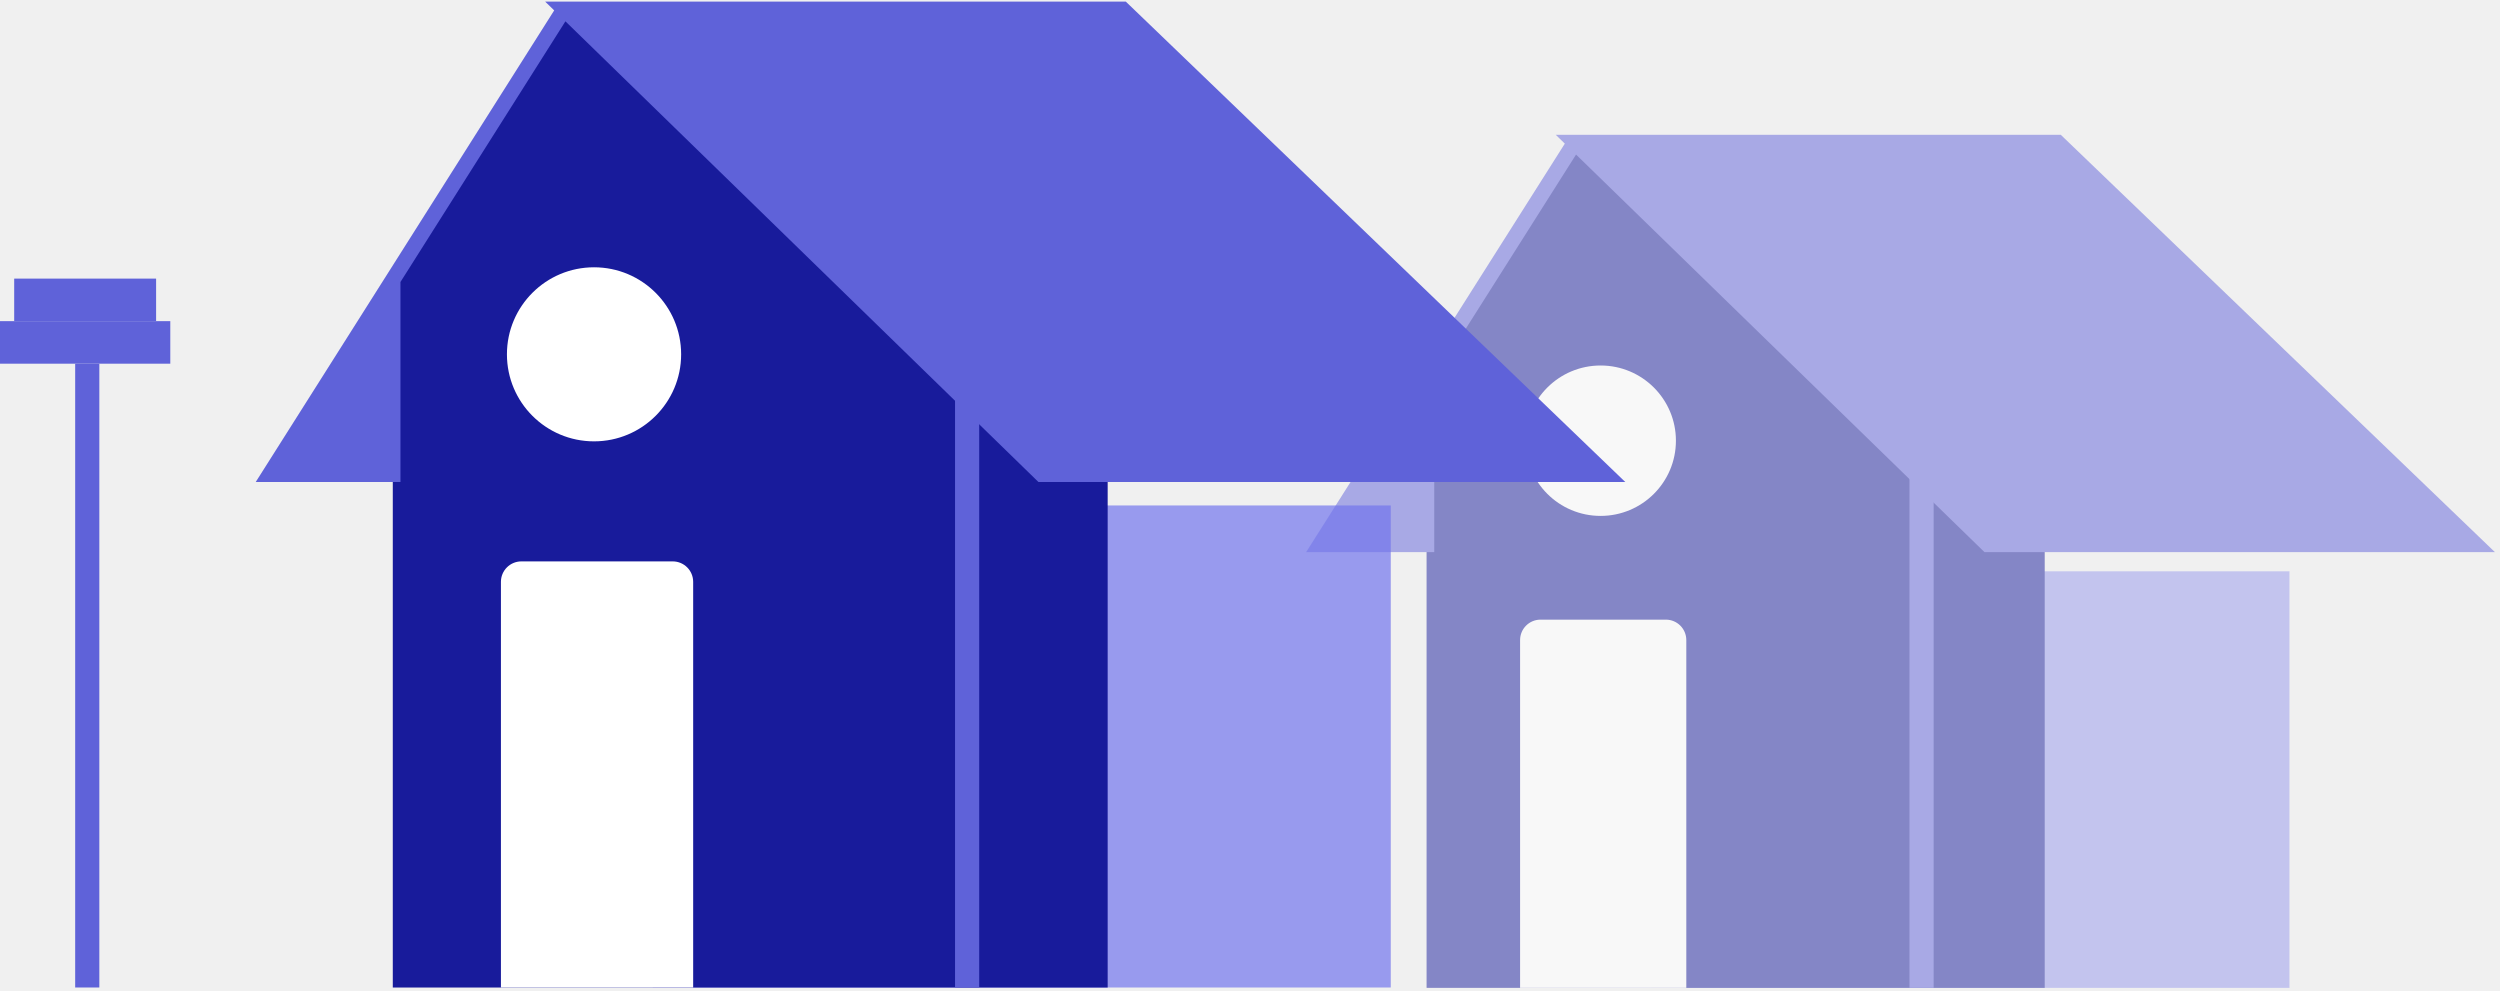
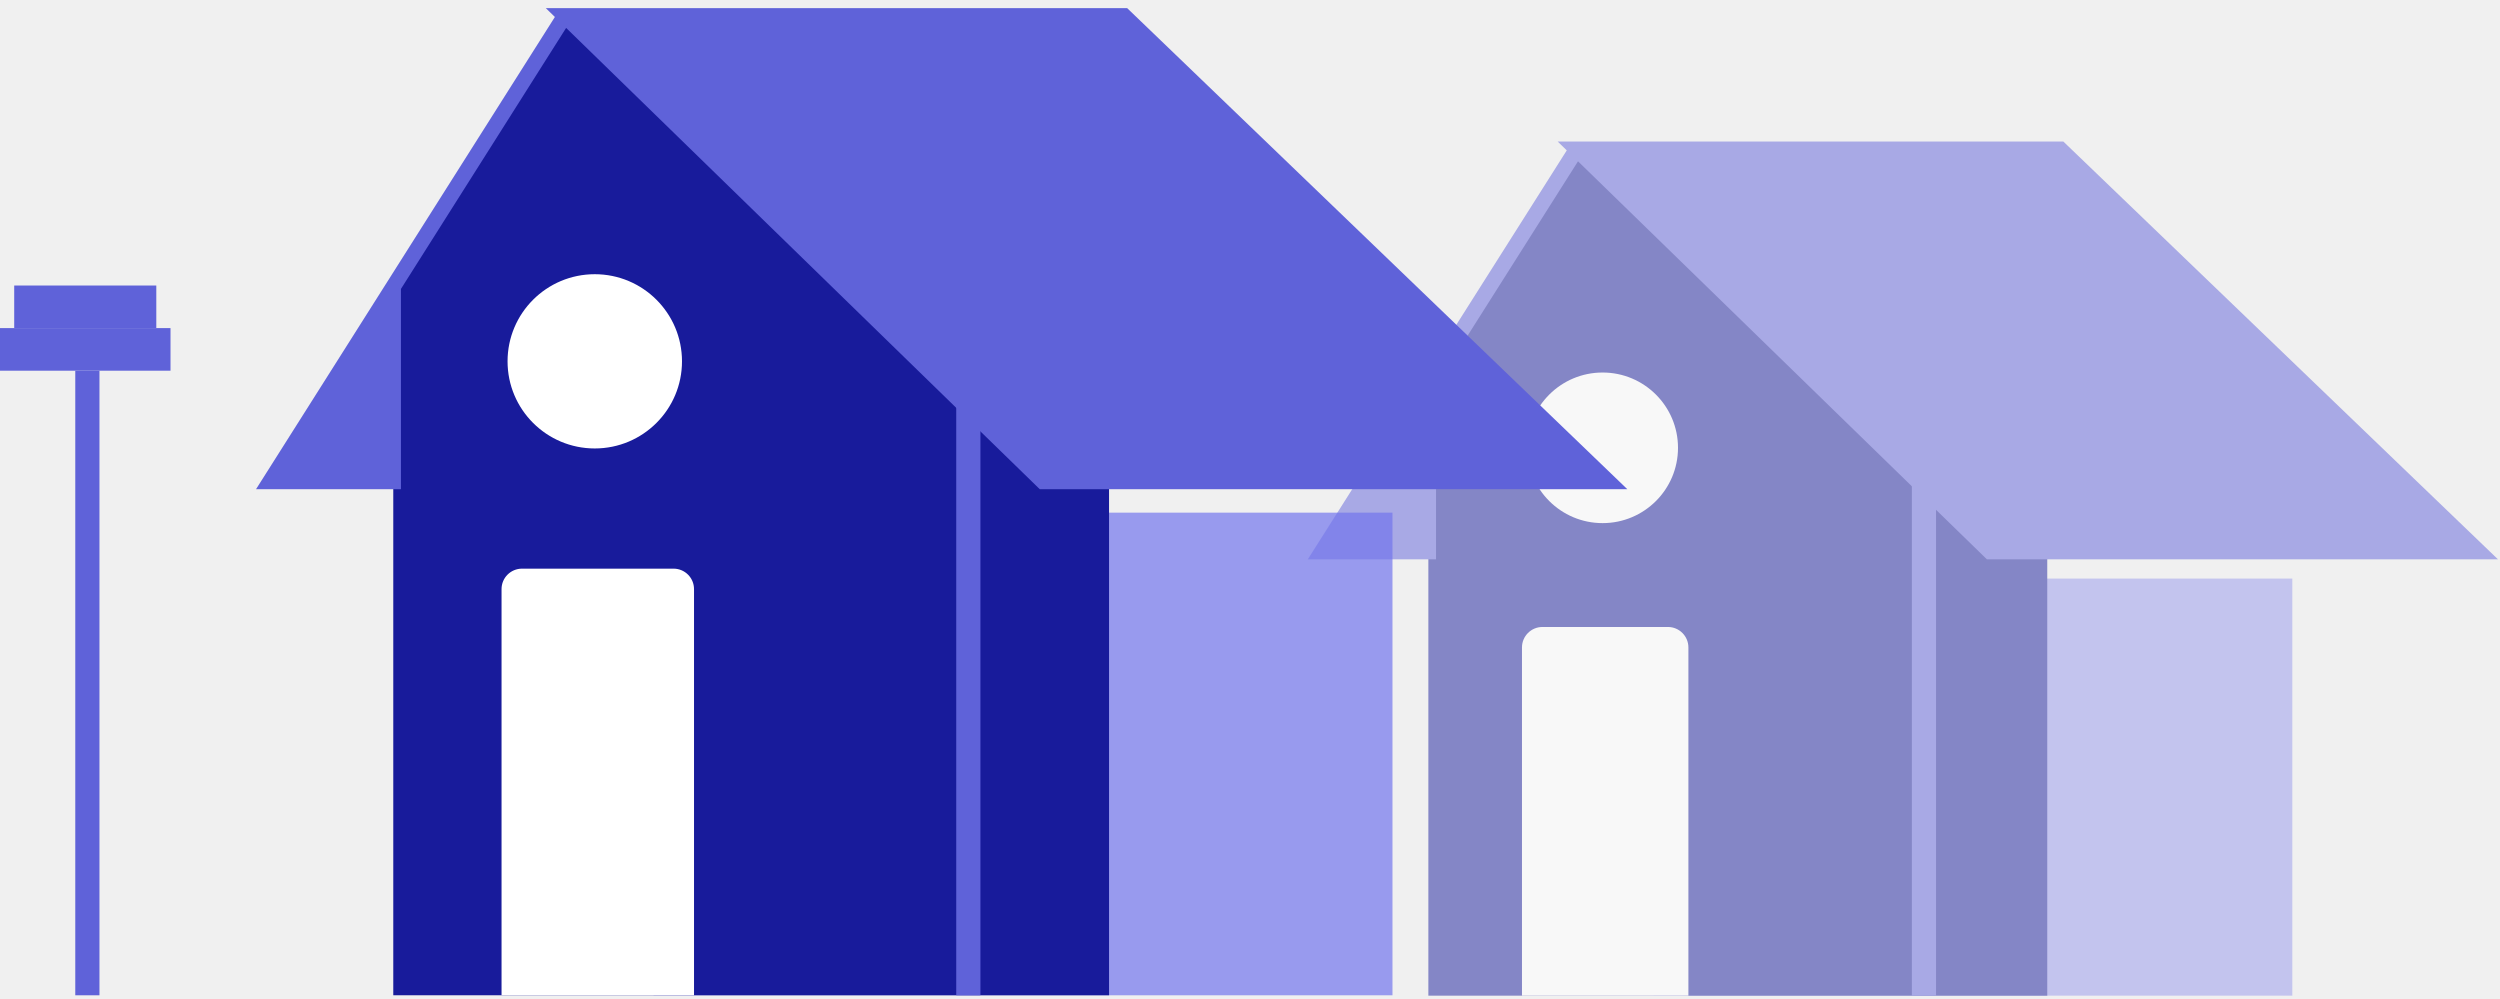
- <svg xmlns="http://www.w3.org/2000/svg" width="207" height="82" viewBox="0 0 207 82" fill="none">
+ <svg xmlns="http://www.w3.org/2000/svg" width="268" height="107" viewBox="0 0 268 107" fill="none">
  <g opacity="0.5">
-     <path opacity="0.7" d="M136.737 47.304H189.57V50.701V81.797H136.737V47.304Z" fill="#7275EC" />
-     <path d="M124.036 21.942L130.132 11.797H165.037L169.302 16.306V81.797H118.121V31.122L124.036 21.942Z" fill="#181B9B" />
-     <path d="M205 45.079H164.571L130.379 11.797L118.121 31.155V45.079H109.304L118.121 31.155L130.379 11.797H170.378L205 45.079Z" fill="#5F62D9" />
-     <path d="M130.379 11.797L164.571 45.079H205L170.378 11.797H130.379ZM130.379 11.797L118.121 31.155M118.121 31.155L109.304 45.079H118.121V31.155Z" stroke="#5F62D9" stroke-width="1.27" />
-     <line x1="159.105" y1="81.797" x2="159.105" y2="37.159" stroke="#5F62D9" stroke-width="2" />
-     <ellipse cx="132.53" cy="36.49" rx="6.236" ry="6.227" fill="white" />
-     <path d="M125.863 52.999C125.863 52.064 126.621 51.306 127.556 51.306H137.933C138.868 51.306 139.626 52.064 139.626 52.999V81.797H125.863V52.999Z" fill="white" />
-     <rect x="90" y="34.116" width="12.192" height="3.043" fill="#5F62D9" />
-     <rect x="91.016" y="31.072" width="10.16" height="3.043" fill="#5F62D9" />
+     <path opacity="0.7" d="M177.251 62.024H245.738V66.427V106.737H177.251V62.024Z" fill="#7275EC" />
+     <path d="M160.788 29.147L168.69 15.996H213.937L219.466 21.841V106.737H153.12V41.047L160.788 29.147Z" fill="#181B9B" />
+     <path d="M265.741 59.14H213.333L169.01 15.996L153.12 41.09V59.14H141.691L153.12 41.09L169.01 15.996H220.86L265.741 59.14Z" fill="#5F62D9" />
+     <path d="M169.01 15.996L213.333 59.14H265.741L220.86 15.996H169.01ZM169.01 15.996L153.12 41.09M153.12 41.09L141.691 59.14H153.12V41.09Z" stroke="#5F62D9" stroke-width="1.646" />
+     <line x1="206.247" y1="106.737" x2="206.247" y2="48.873" stroke="#5F62D9" stroke-width="2.593" />
+     <ellipse cx="171.798" cy="48.006" rx="8.084" ry="8.072" fill="white" />
+     <path d="M163.156 69.407C163.156 68.195 164.139 67.212 165.351 67.212H178.802C180.014 67.212 180.997 68.195 180.997 69.407V106.737H163.156V69.407Z" fill="white" />
+     <rect x="116.667" y="44.928" width="15.805" height="3.945" fill="#5F62D9" />
+     <rect x="117.984" y="40.982" width="13.171" height="3.945" fill="#5F62D9" />
  </g>
-   <path opacity="0.7" d="M54.052 41.852H115.155V45.783V81.765H54.052V41.852Z" fill="#7275EC" />
-   <path d="M39.364 12.504L46.414 0.765H86.782L91.715 5.983V81.765H32.523V23.127L39.364 12.504Z" fill="#181B9B" />
-   <path d="M133 39.277H86.243L46.699 0.765L32.523 23.165V39.277H22.326L32.523 23.165L46.699 0.765H92.958L133 39.277Z" fill="#5F62D9" />
-   <path d="M46.699 0.765L86.243 39.277H133L92.958 0.765H46.699ZM46.699 0.765L32.523 23.165M32.523 23.165L22.326 39.277H32.523V23.165Z" stroke="#5F62D9" stroke-width="1.27" />
-   <line x1="80.078" y1="81.765" x2="80.078" y2="30.113" stroke="#5F62D9" stroke-width="2" />
-   <line x1="7.225" y1="81.765" x2="7.225" y2="30.113" stroke="#5F62D9" stroke-width="2" />
-   <ellipse cx="49.186" cy="29.338" rx="7.212" ry="7.206" fill="white" />
-   <path d="M41.477 48.176C41.477 47.241 42.235 46.483 43.17 46.483H55.7C56.636 46.483 57.394 47.241 57.394 48.176V81.765H41.477V48.176Z" fill="white" />
-   <rect y="26.591" width="14.101" height="3.522" fill="#5F62D9" />
-   <rect x="1.175" y="23.069" width="11.751" height="3.522" fill="#5F62D9" />
+   <path opacity="0.7" d="M70.068 54.956H149.274V60.052V106.696H70.068V54.956Z" fill="#7275EC" />
+   <path d="M51.027 16.913L60.166 1.695H112.496L118.89 8.459V106.695H42.159V30.683L51.027 16.913Z" fill="#181B9B" />
+   <path d="M172.407 51.619H111.797L60.536 1.695L42.159 30.732V51.619H28.941L42.159 30.732L60.536 1.695H120.502L172.407 51.619Z" fill="#5F62D9" />
+   <path d="M60.536 1.695L111.797 51.619H172.407L120.502 1.695H60.536ZM60.536 1.695L42.159 30.732M42.159 30.732L28.941 51.619H42.159V30.732Z" stroke="#5F62D9" stroke-width="1.646" />
+   <line x1="103.805" y1="106.695" x2="103.805" y2="39.739" stroke="#5F62D9" stroke-width="2.593" />
+   <line x1="9.366" y1="106.695" x2="9.366" y2="39.739" stroke="#5F62D9" stroke-width="2.593" />
+   <ellipse cx="63.76" cy="38.735" rx="9.35" ry="9.34" fill="white" />
+   <path d="M53.766 63.154C53.766 61.942 54.748 60.959 55.961 60.959H72.204C73.416 60.959 74.399 61.942 74.399 63.154V106.696H53.766V63.154Z" fill="white" />
+   <rect y="35.173" width="18.279" height="4.565" fill="#5F62D9" />
+   <rect x="1.523" y="30.608" width="15.232" height="4.565" fill="#5F62D9" />
</svg>
